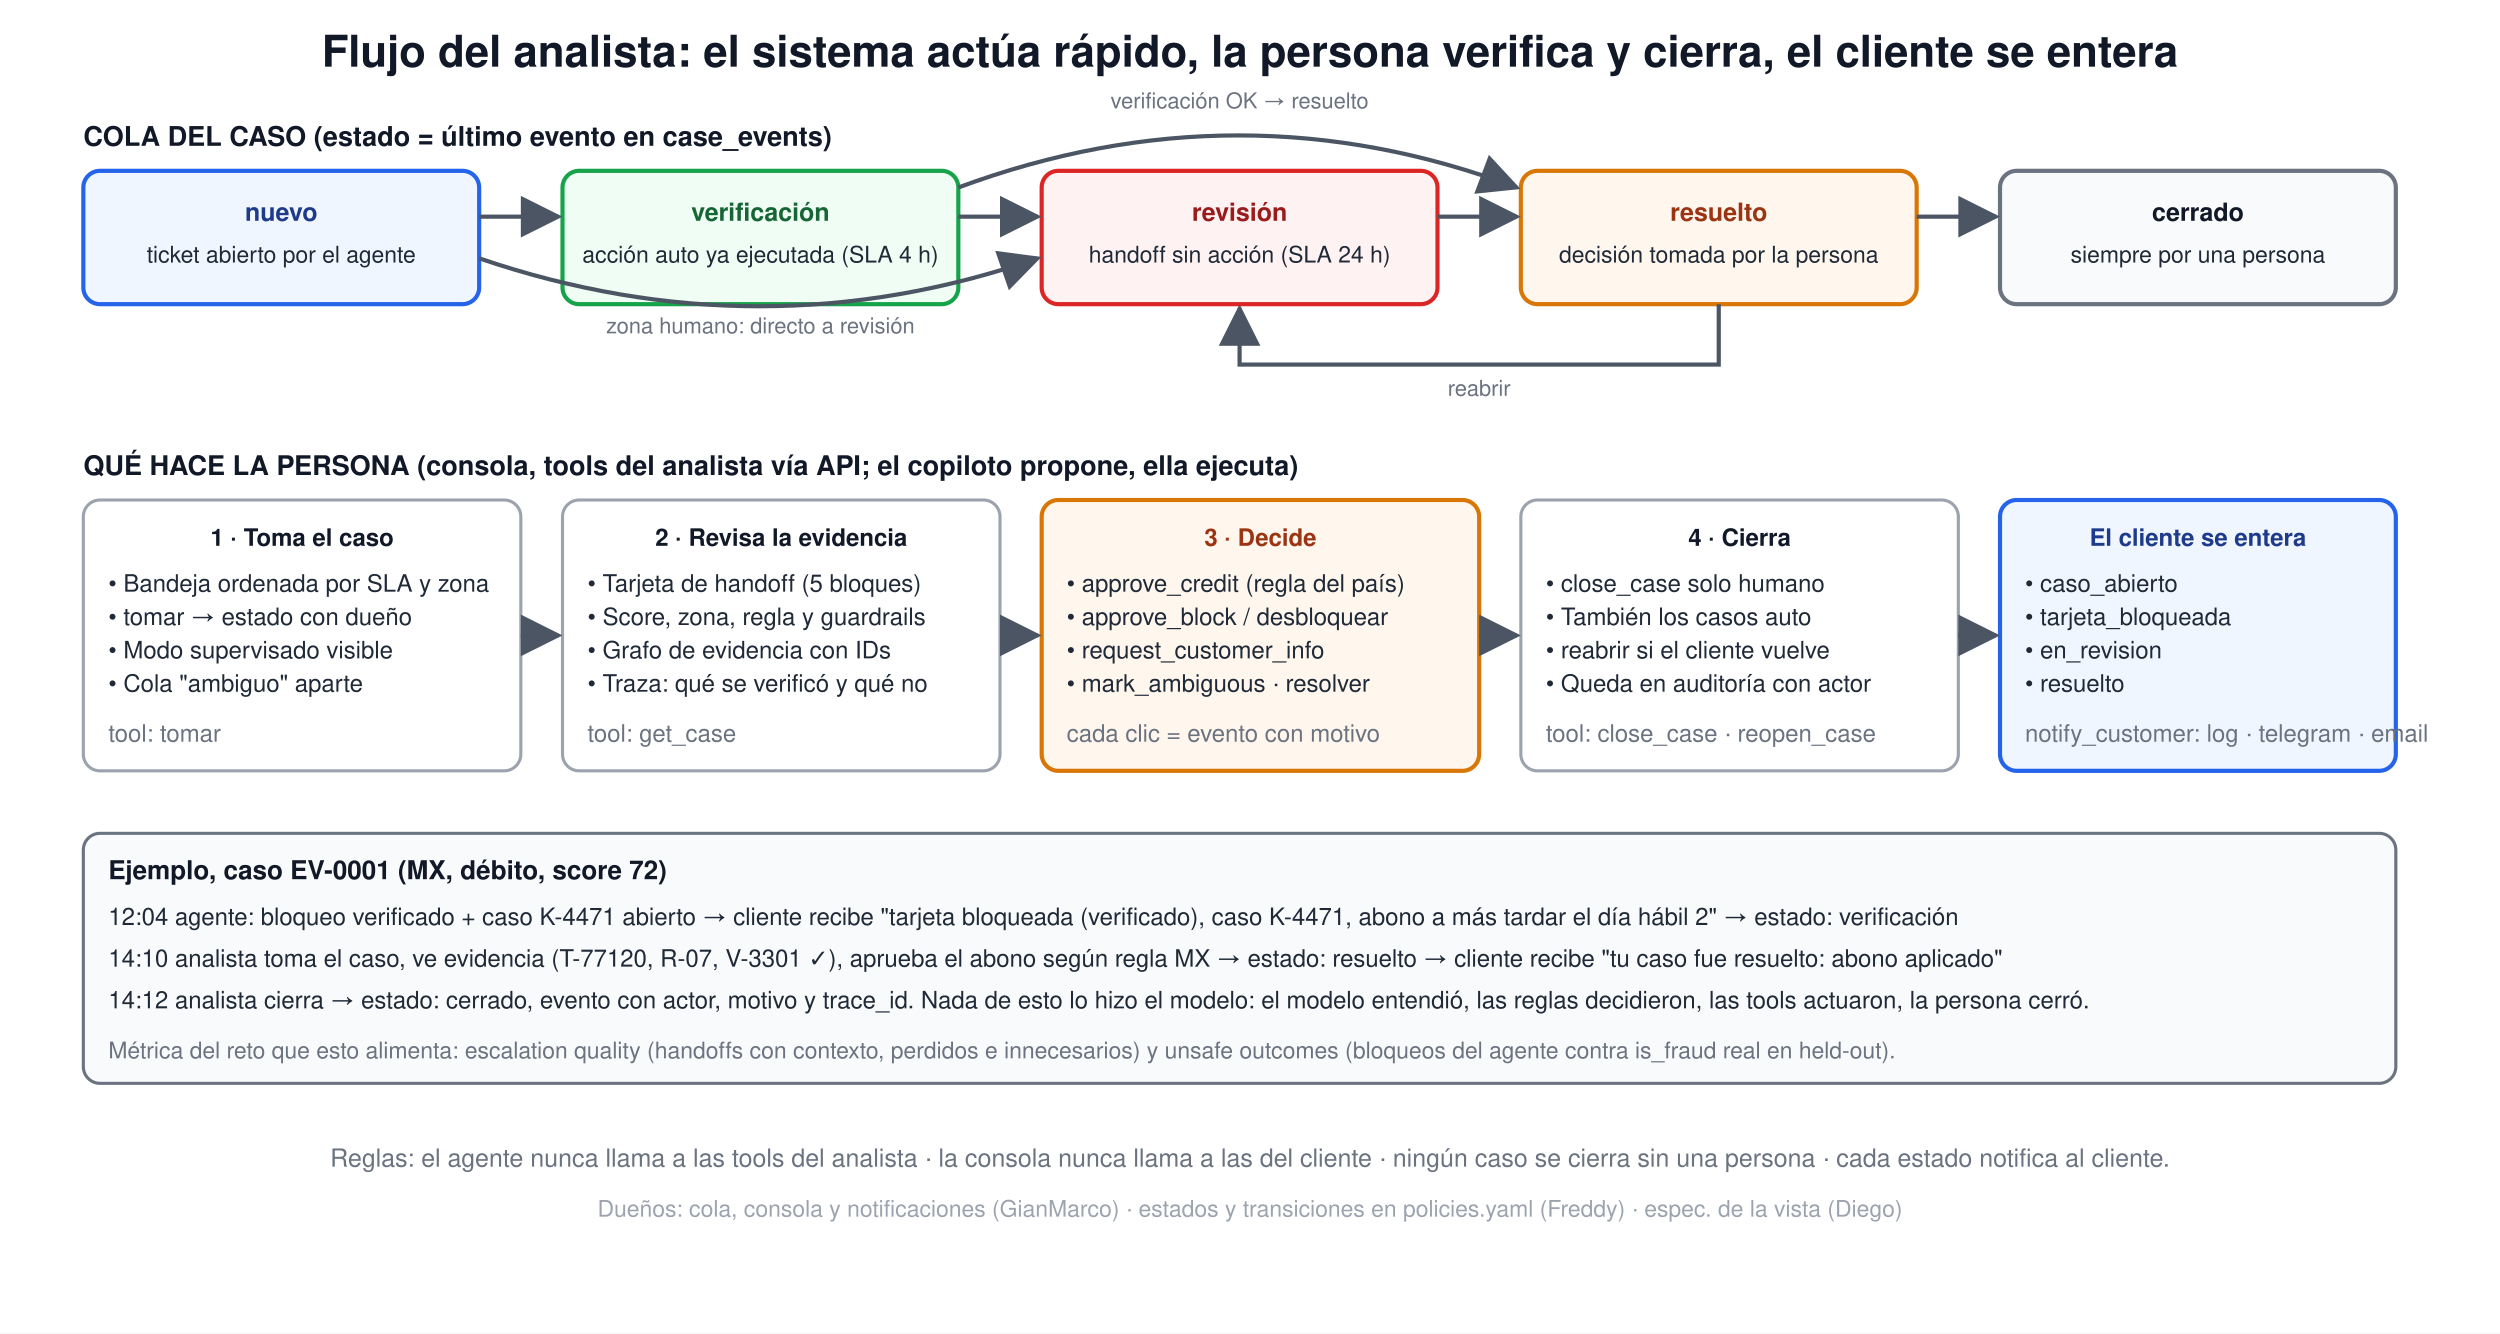
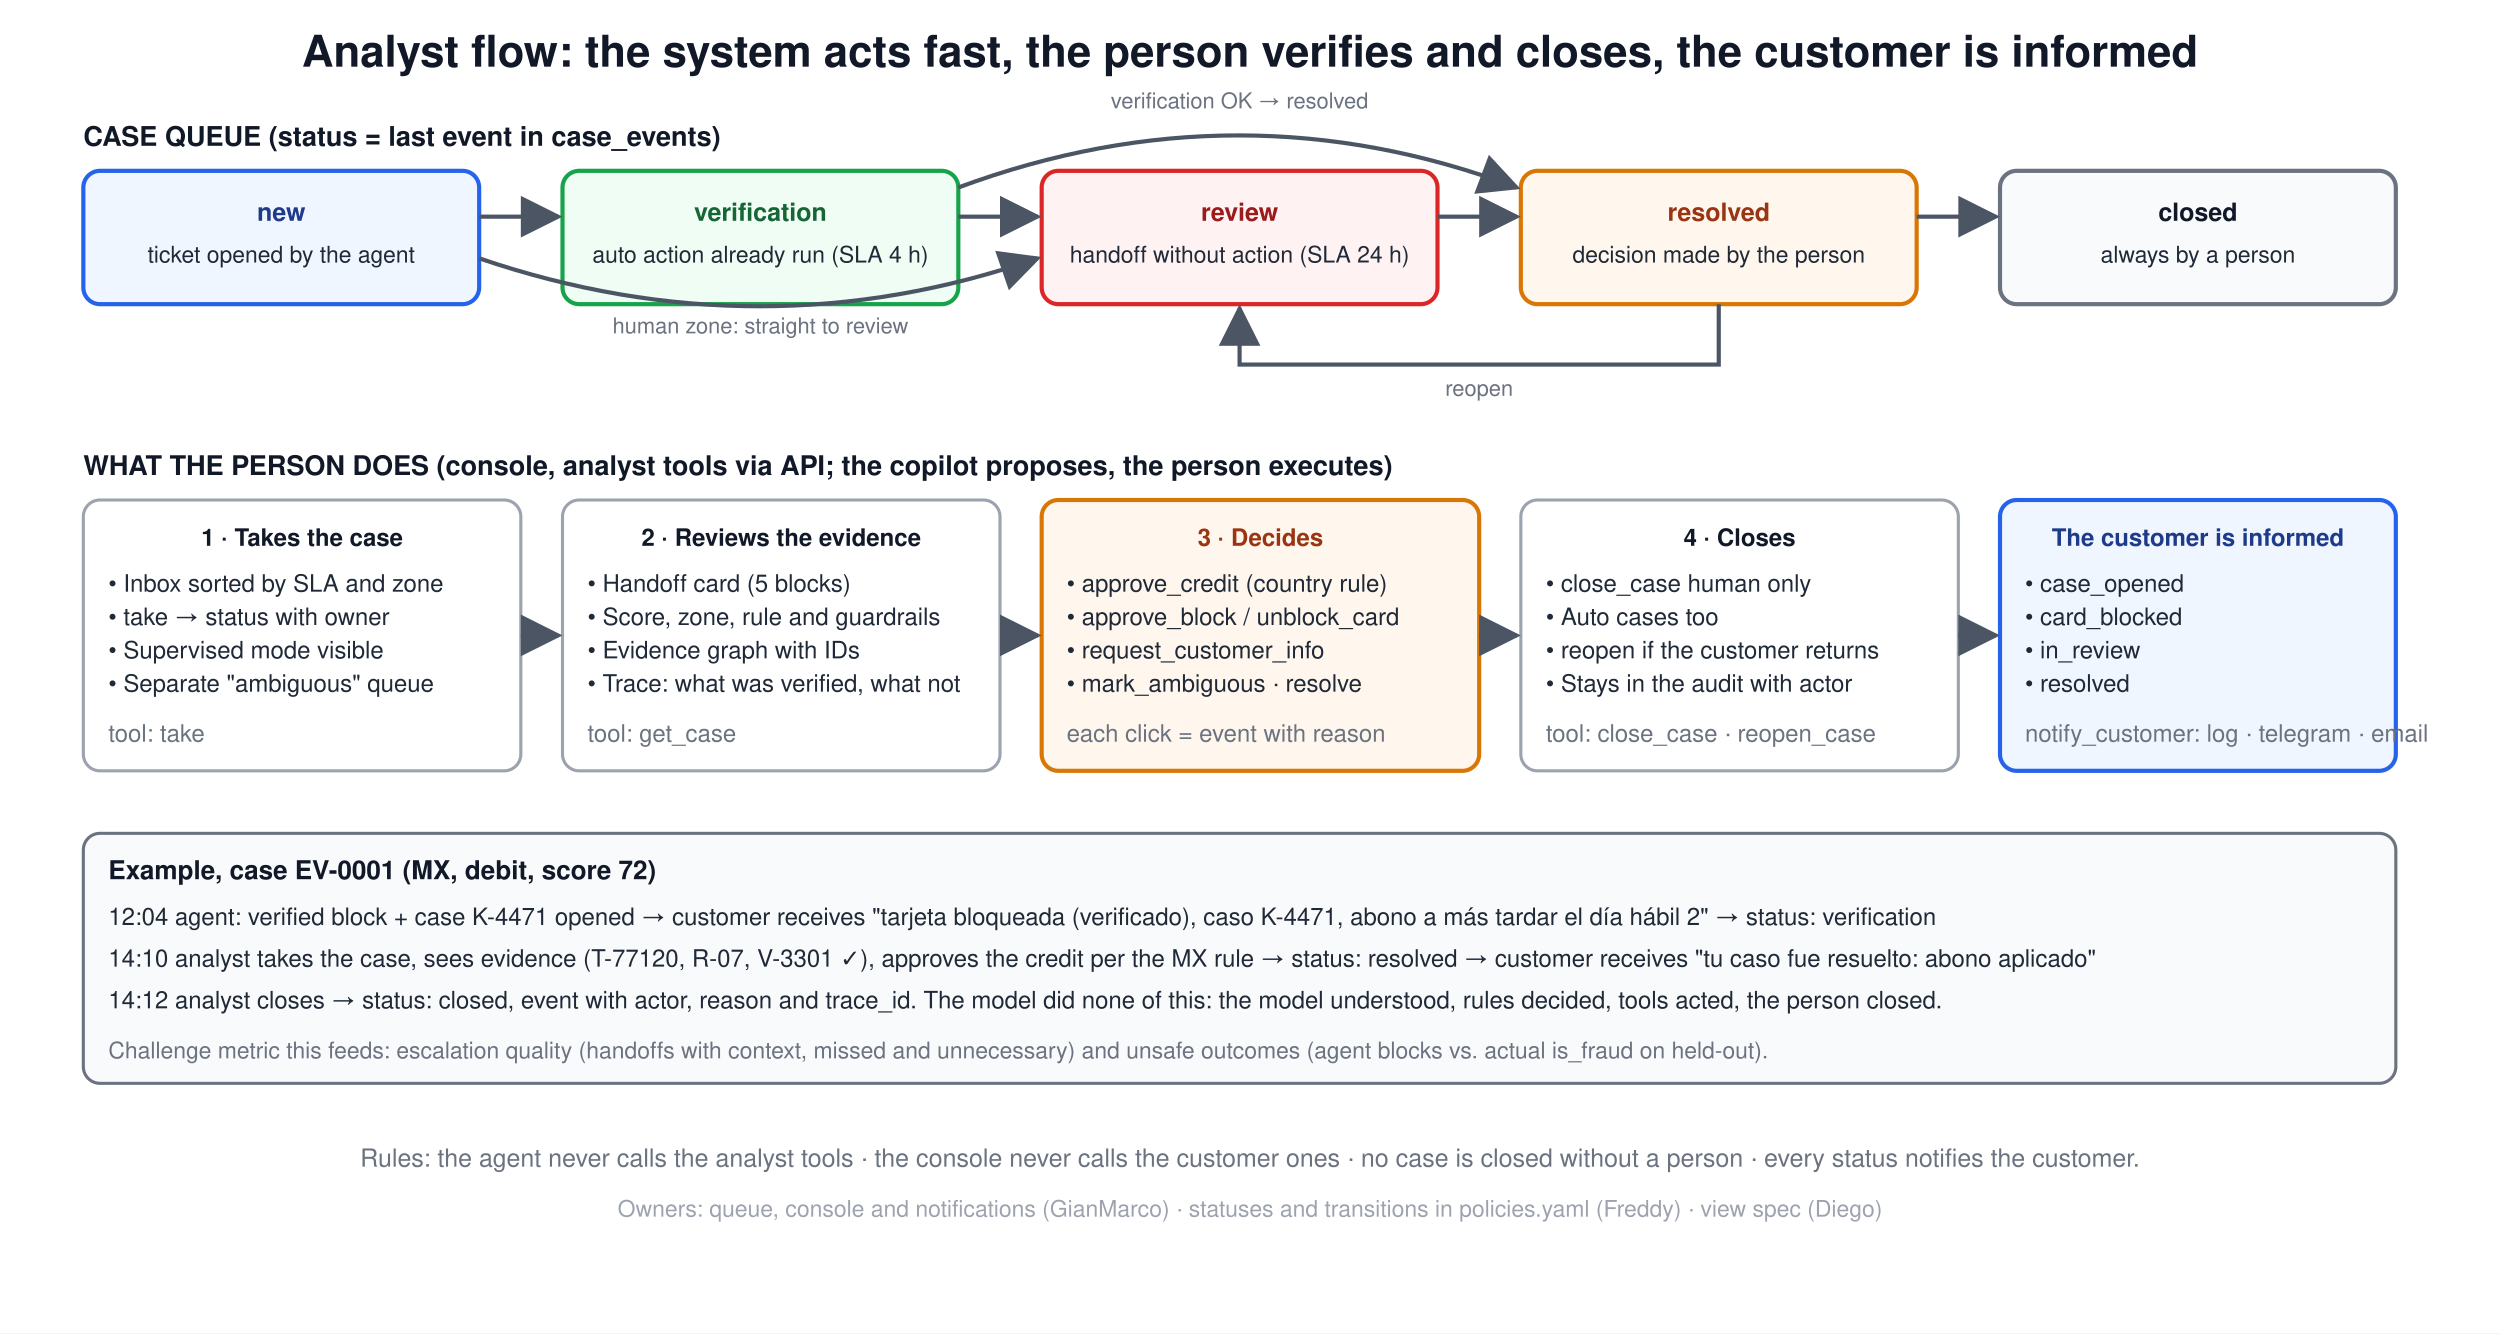
<svg xmlns="http://www.w3.org/2000/svg" viewBox="0 0 1200 640" font-family="Helvetica, Arial, sans-serif">
  <defs>
    <marker id="arr" markerWidth="10" markerHeight="10" refX="9" refY="5" orient="auto">
      <path d="M0,0 L10,5 L0,10 z" fill="#4b5563" />
    </marker>
  </defs>
  <rect width="1200" height="640" fill="#ffffff" />
-   <text x="600" y="32" text-anchor="middle" font-size="21" font-weight="bold" fill="#111827">Flujo del analista: el sistema actúa rápido, la persona verifica y cierra, el cliente se entera</text>
+   <text x="600" y="32" text-anchor="middle" font-size="21" font-weight="bold" fill="#111827">Analyst flow: the system acts fast, the person verifies and closes, the customer is informed</text>
  <g font-size="12">
-     <text x="40" y="70" font-size="13" font-weight="bold" fill="#111827">COLA DEL CASO (estado = último evento en case_events)</text>
+     <text x="40" y="70" font-size="13" font-weight="bold" fill="#111827">CASE QUEUE (status = last event in case_events)</text>
    <rect x="40" y="82" width="190" height="64" rx="8" fill="#eff6ff" stroke="#2563eb" stroke-width="2" />
-     <text x="135" y="106" text-anchor="middle" font-weight="bold" fill="#1e3a8a">nuevo</text>
-     <text x="135" y="126" text-anchor="middle" font-size="11" fill="#1f2937">ticket abierto por el agente</text>
+     <text x="135" y="106" text-anchor="middle" font-weight="bold" fill="#1e3a8a">new</text>
+     <text x="135" y="126" text-anchor="middle" font-size="11" fill="#1f2937">ticket opened by the agent</text>
    <rect x="270" y="82" width="190" height="64" rx="8" fill="#f0fdf4" stroke="#16a34a" stroke-width="2" />
-     <text x="365" y="106" text-anchor="middle" font-weight="bold" fill="#166534">verificación</text>
-     <text x="365" y="126" text-anchor="middle" font-size="11" fill="#1f2937">acción auto ya ejecutada (SLA 4 h)</text>
+     <text x="365" y="106" text-anchor="middle" font-weight="bold" fill="#166534">verification</text>
+     <text x="365" y="126" text-anchor="middle" font-size="11" fill="#1f2937">auto action already run (SLA 4 h)</text>
    <rect x="500" y="82" width="190" height="64" rx="8" fill="#fef2f2" stroke="#dc2626" stroke-width="2" />
-     <text x="595" y="106" text-anchor="middle" font-weight="bold" fill="#991b1b">revisión</text>
-     <text x="595" y="126" text-anchor="middle" font-size="11" fill="#1f2937">handoff sin acción (SLA 24 h)</text>
+     <text x="595" y="106" text-anchor="middle" font-weight="bold" fill="#991b1b">review</text>
+     <text x="595" y="126" text-anchor="middle" font-size="11" fill="#1f2937">handoff without action (SLA 24 h)</text>
    <rect x="730" y="82" width="190" height="64" rx="8" fill="#fff7ed" stroke="#d97706" stroke-width="2" />
-     <text x="825" y="106" text-anchor="middle" font-weight="bold" fill="#9a3412">resuelto</text>
-     <text x="825" y="126" text-anchor="middle" font-size="11" fill="#1f2937">decisión tomada por la persona</text>
+     <text x="825" y="106" text-anchor="middle" font-weight="bold" fill="#9a3412">resolved</text>
+     <text x="825" y="126" text-anchor="middle" font-size="11" fill="#1f2937">decision made by the person</text>
    <rect x="960" y="82" width="190" height="64" rx="8" fill="#f9fafb" stroke="#6b7280" stroke-width="2" />
-     <text x="1055" y="106" text-anchor="middle" font-weight="bold" fill="#111827">cerrado</text>
-     <text x="1055" y="126" text-anchor="middle" font-size="11" fill="#1f2937">siempre por una persona</text>
+     <text x="1055" y="106" text-anchor="middle" font-weight="bold" fill="#111827">closed</text>
+     <text x="1055" y="126" text-anchor="middle" font-size="11" fill="#1f2937">always by a person</text>
  </g>
  <g stroke="#4b5563" stroke-width="2" fill="none">
    <line x1="230" y1="104" x2="268" y2="104" marker-end="url(#arr)" />
    <path d="M230 124 Q 365 170 498 124" marker-end="url(#arr)" />
    <line x1="460" y1="104" x2="498" y2="104" marker-end="url(#arr)" />
    <path d="M460 90 Q 595 40 728 90" marker-end="url(#arr)" />
    <line x1="690" y1="104" x2="728" y2="104" marker-end="url(#arr)" />
    <line x1="920" y1="104" x2="958" y2="104" marker-end="url(#arr)" />
    <path d="M825 146 V 175 H 595 V 148" marker-end="url(#arr)" />
  </g>
-   <text x="365" y="160" text-anchor="middle" font-size="10.5" fill="#6b7280">zona humano: directo a revisión</text>
-   <text x="595" y="52" text-anchor="middle" font-size="10.5" fill="#6b7280">verificación OK → resuelto</text>
-   <text x="710" y="190" text-anchor="middle" font-size="10.5" fill="#6b7280">reabrir</text>
-   <text x="40" y="228" font-size="13" font-weight="bold" fill="#111827">QUÉ HACE LA PERSONA (consola, tools del analista vía API; el copiloto propone, ella ejecuta)</text>
+   <text x="365" y="160" text-anchor="middle" font-size="10.5" fill="#6b7280">human zone: straight to review</text>
+   <text x="595" y="52" text-anchor="middle" font-size="10.5" fill="#6b7280">verification OK → resolved</text>
+   <text x="710" y="190" text-anchor="middle" font-size="10.5" fill="#6b7280">reopen</text>
+   <text x="40" y="228" font-size="13" font-weight="bold" fill="#111827">WHAT THE PERSON DOES (console, analyst tools via API; the copilot proposes, the person executes)</text>
  <g font-size="11.5">
    <rect x="40" y="240" width="210" height="130" rx="8" fill="#ffffff" stroke="#9ca3af" stroke-width="1.5" />
-     <text x="145" y="262" text-anchor="middle" font-weight="bold" fill="#111827">1 · Toma el caso</text>
-     <text x="52" y="284" fill="#1f2937">• Bandeja ordenada por SLA y zona</text>
-     <text x="52" y="300" fill="#1f2937">• tomar → estado con dueño</text>
-     <text x="52" y="316" fill="#1f2937">• Modo supervisado visible</text>
-     <text x="52" y="332" fill="#1f2937">• Cola "ambiguo" aparte</text>
-     <text x="52" y="356" fill="#6b7280">tool: tomar</text>
+     <text x="145" y="262" text-anchor="middle" font-weight="bold" fill="#111827">1 · Takes the case</text>
+     <text x="52" y="284" fill="#1f2937">• Inbox sorted by SLA and zone</text>
+     <text x="52" y="300" fill="#1f2937">• take → status with owner</text>
+     <text x="52" y="316" fill="#1f2937">• Supervised mode visible</text>
+     <text x="52" y="332" fill="#1f2937">• Separate "ambiguous" queue</text>
+     <text x="52" y="356" fill="#6b7280">tool: take</text>
    <rect x="270" y="240" width="210" height="130" rx="8" fill="#ffffff" stroke="#9ca3af" stroke-width="1.5" />
-     <text x="375" y="262" text-anchor="middle" font-weight="bold" fill="#111827">2 · Revisa la evidencia</text>
-     <text x="282" y="284" fill="#1f2937">• Tarjeta de handoff (5 bloques)</text>
-     <text x="282" y="300" fill="#1f2937">• Score, zona, regla y guardrails</text>
-     <text x="282" y="316" fill="#1f2937">• Grafo de evidencia con IDs</text>
-     <text x="282" y="332" fill="#1f2937">• Traza: qué se verificó y qué no</text>
+     <text x="375" y="262" text-anchor="middle" font-weight="bold" fill="#111827">2 · Reviews the evidence</text>
+     <text x="282" y="284" fill="#1f2937">• Handoff card (5 blocks)</text>
+     <text x="282" y="300" fill="#1f2937">• Score, zone, rule and guardrails</text>
+     <text x="282" y="316" fill="#1f2937">• Evidence graph with IDs</text>
+     <text x="282" y="332" fill="#1f2937">• Trace: what was verified, what not</text>
    <text x="282" y="356" fill="#6b7280">tool: get_case</text>
    <rect x="500" y="240" width="210" height="130" rx="8" fill="#fff7ed" stroke="#d97706" stroke-width="2" />
-     <text x="605" y="262" text-anchor="middle" font-weight="bold" fill="#9a3412">3 · Decide</text>
-     <text x="512" y="284" fill="#1f2937">• approve_credit (regla del país)</text>
-     <text x="512" y="300" fill="#1f2937">• approve_block / desbloquear</text>
+     <text x="605" y="262" text-anchor="middle" font-weight="bold" fill="#9a3412">3 · Decides</text>
+     <text x="512" y="284" fill="#1f2937">• approve_credit (country rule)</text>
+     <text x="512" y="300" fill="#1f2937">• approve_block / unblock_card</text>
    <text x="512" y="316" fill="#1f2937">• request_customer_info</text>
-     <text x="512" y="332" fill="#1f2937">• mark_ambiguous · resolver</text>
-     <text x="512" y="356" fill="#6b7280">cada clic = evento con motivo</text>
+     <text x="512" y="332" fill="#1f2937">• mark_ambiguous · resolve</text>
+     <text x="512" y="356" fill="#6b7280">each click = event with reason</text>
    <rect x="730" y="240" width="210" height="130" rx="8" fill="#ffffff" stroke="#9ca3af" stroke-width="1.5" />
-     <text x="835" y="262" text-anchor="middle" font-weight="bold" fill="#111827">4 · Cierra</text>
-     <text x="742" y="284" fill="#1f2937">• close_case solo humano</text>
-     <text x="742" y="300" fill="#1f2937">• También los casos auto</text>
-     <text x="742" y="316" fill="#1f2937">• reabrir si el cliente vuelve</text>
-     <text x="742" y="332" fill="#1f2937">• Queda en auditoría con actor</text>
+     <text x="835" y="262" text-anchor="middle" font-weight="bold" fill="#111827">4 · Closes</text>
+     <text x="742" y="284" fill="#1f2937">• close_case human only</text>
+     <text x="742" y="300" fill="#1f2937">• Auto cases too</text>
+     <text x="742" y="316" fill="#1f2937">• reopen if the customer returns</text>
+     <text x="742" y="332" fill="#1f2937">• Stays in the audit with actor</text>
    <text x="742" y="356" fill="#6b7280">tool: close_case · reopen_case</text>
    <rect x="960" y="240" width="190" height="130" rx="8" fill="#eff6ff" stroke="#2563eb" stroke-width="2" />
-     <text x="1055" y="262" text-anchor="middle" font-weight="bold" fill="#1e3a8a">El cliente se entera</text>
-     <text x="972" y="284" fill="#1f2937">• caso_abierto</text>
-     <text x="972" y="300" fill="#1f2937">• tarjeta_bloqueada</text>
-     <text x="972" y="316" fill="#1f2937">• en_revision</text>
-     <text x="972" y="332" fill="#1f2937">• resuelto</text>
+     <text x="1055" y="262" text-anchor="middle" font-weight="bold" fill="#1e3a8a">The customer is informed</text>
+     <text x="972" y="284" fill="#1f2937">• case_opened</text>
+     <text x="972" y="300" fill="#1f2937">• card_blocked</text>
+     <text x="972" y="316" fill="#1f2937">• in_review</text>
+     <text x="972" y="332" fill="#1f2937">• resolved</text>
    <text x="972" y="356" fill="#6b7280">notify_customer: log · telegram · email</text>
  </g>
  <g stroke="#4b5563" stroke-width="2" fill="none">
    <line x1="250" y1="305" x2="268" y2="305" marker-end="url(#arr)" />
    <line x1="480" y1="305" x2="498" y2="305" marker-end="url(#arr)" />
    <line x1="710" y1="305" x2="728" y2="305" marker-end="url(#arr)" />
    <line x1="940" y1="305" x2="958" y2="305" marker-end="url(#arr)" />
  </g>
  <rect x="40" y="400" width="1110" height="120" rx="8" fill="#f9fafb" stroke="#6b7280" stroke-width="1.5" />
-   <text x="52" y="422" font-size="12.5" font-weight="bold" fill="#111827">Ejemplo, caso EV-0001 (MX, débito, score 72)</text>
-   <text x="52" y="444" font-size="11.5" fill="#1f2937">12:04 agente: bloqueo verificado + caso K-4471 abierto → cliente recibe "tarjeta bloqueada (verificado), caso K-4471, abono a más tardar el día hábil 2" → estado: verificación</text>
-   <text x="52" y="464" font-size="11.5" fill="#1f2937">14:10 analista toma el caso, ve evidencia (T-77120, R-07, V-3301 ✓), aprueba el abono según regla MX → estado: resuelto → cliente recibe "tu caso fue resuelto: abono aplicado"</text>
-   <text x="52" y="484" font-size="11.5" fill="#1f2937">14:12 analista cierra → estado: cerrado, evento con actor, motivo y trace_id. Nada de esto lo hizo el modelo: el modelo entendió, las reglas decidieron, las tools actuaron, la persona cerró.</text>
-   <text x="52" y="508" font-size="11" fill="#6b7280">Métrica del reto que esto alimenta: escalation quality (handoffs con contexto, perdidos e innecesarios) y unsafe outcomes (bloqueos del agente contra is_fraud real en held-out).</text>
-   <text x="600" y="560" text-anchor="middle" font-size="12" fill="#6b7280">Reglas: el agente nunca llama a las tools del analista · la consola nunca llama a las del cliente · ningún caso se cierra sin una persona · cada estado notifica al cliente.</text>
-   <text x="600" y="584" text-anchor="middle" font-size="11" fill="#9ca3af">Dueños: cola, consola y notificaciones (GianMarco) · estados y transiciones en policies.yaml (Freddy) · espec. de la vista (Diego)</text>
+   <text x="52" y="422" font-size="12.5" font-weight="bold" fill="#111827">Example, case EV-0001 (MX, debit, score 72)</text>
+   <text x="52" y="444" font-size="11.5" fill="#1f2937">12:04 agent: verified block + case K-4471 opened → customer receives "tarjeta bloqueada (verificado), caso K-4471, abono a más tardar el día hábil 2" → status: verification</text>
+   <text x="52" y="464" font-size="11.5" fill="#1f2937">14:10 analyst takes the case, sees evidence (T-77120, R-07, V-3301 ✓), approves the credit per the MX rule → status: resolved → customer receives "tu caso fue resuelto: abono aplicado"</text>
+   <text x="52" y="484" font-size="11.5" fill="#1f2937">14:12 analyst closes → status: closed, event with actor, reason and trace_id. The model did none of this: the model understood, rules decided, tools acted, the person closed.</text>
+   <text x="52" y="508" font-size="11" fill="#6b7280">Challenge metric this feeds: escalation quality (handoffs with context, missed and unnecessary) and unsafe outcomes (agent blocks vs. actual is_fraud on held-out).</text>
+   <text x="600" y="560" text-anchor="middle" font-size="12" fill="#6b7280">Rules: the agent never calls the analyst tools · the console never calls the customer ones · no case is closed without a person · every status notifies the customer.</text>
+   <text x="600" y="584" text-anchor="middle" font-size="11" fill="#9ca3af">Owners: queue, console and notifications (GianMarco) · statuses and transitions in policies.yaml (Freddy) · view spec (Diego)</text>
</svg>
